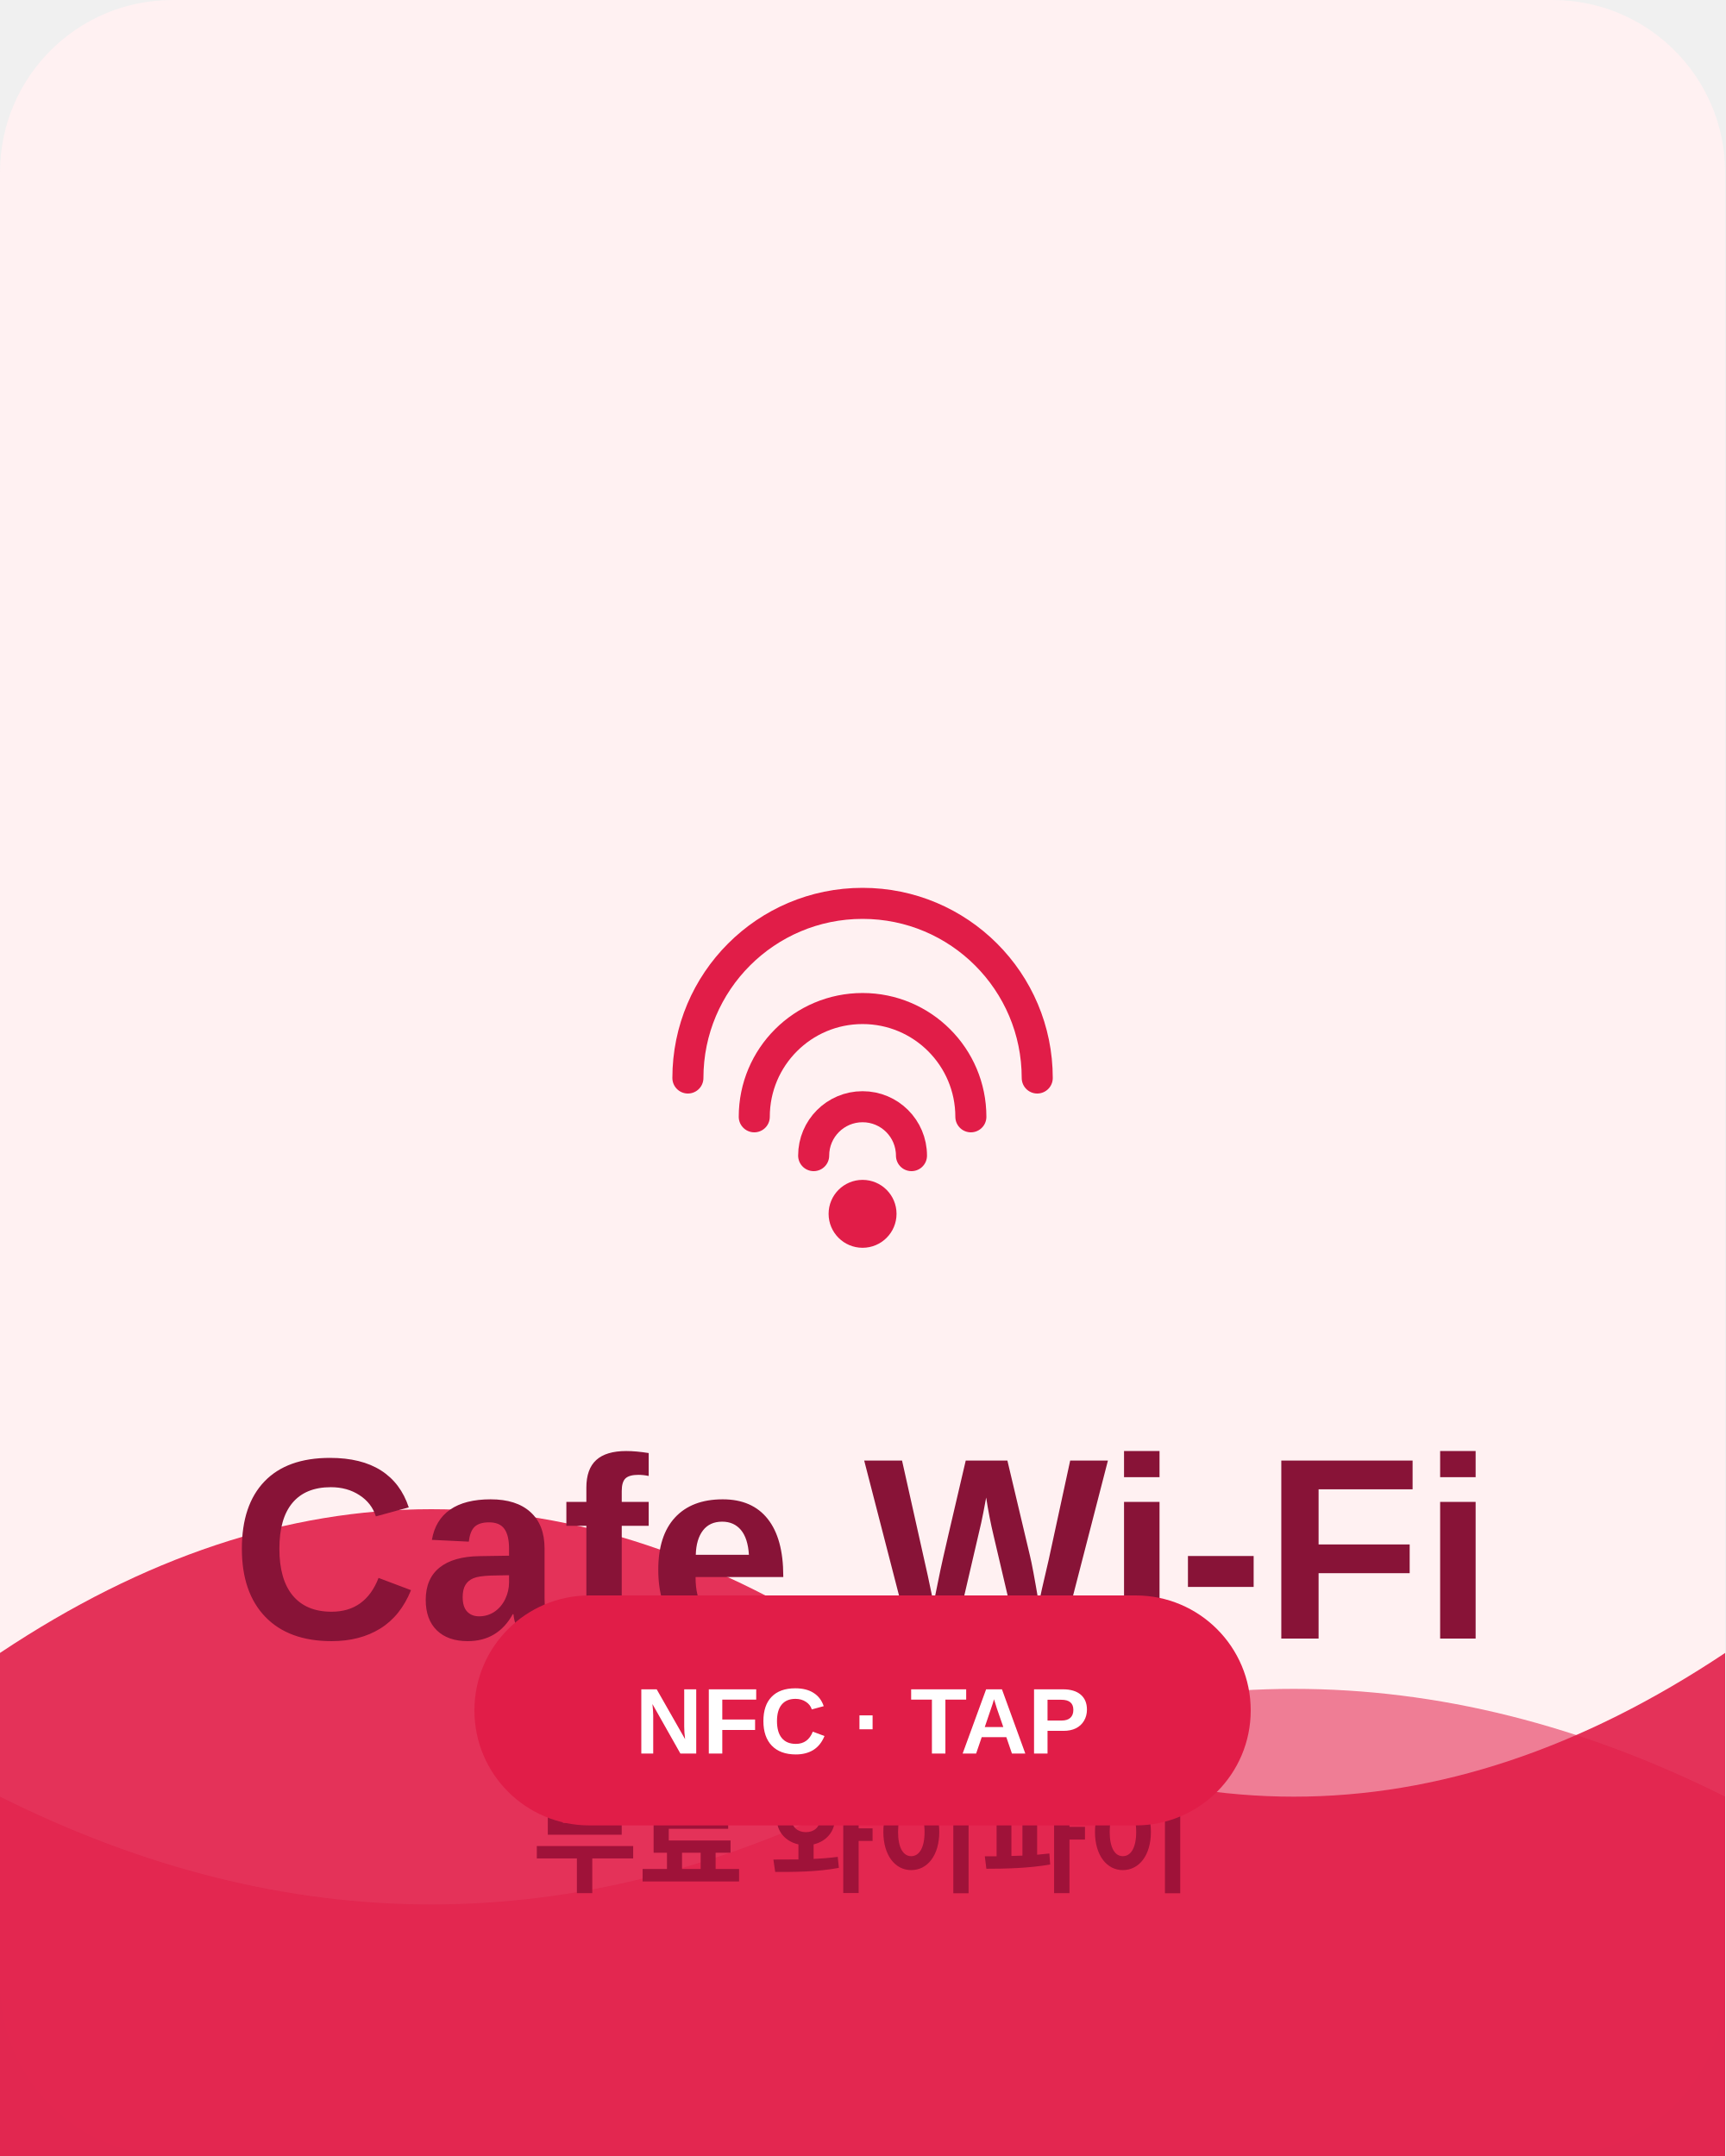
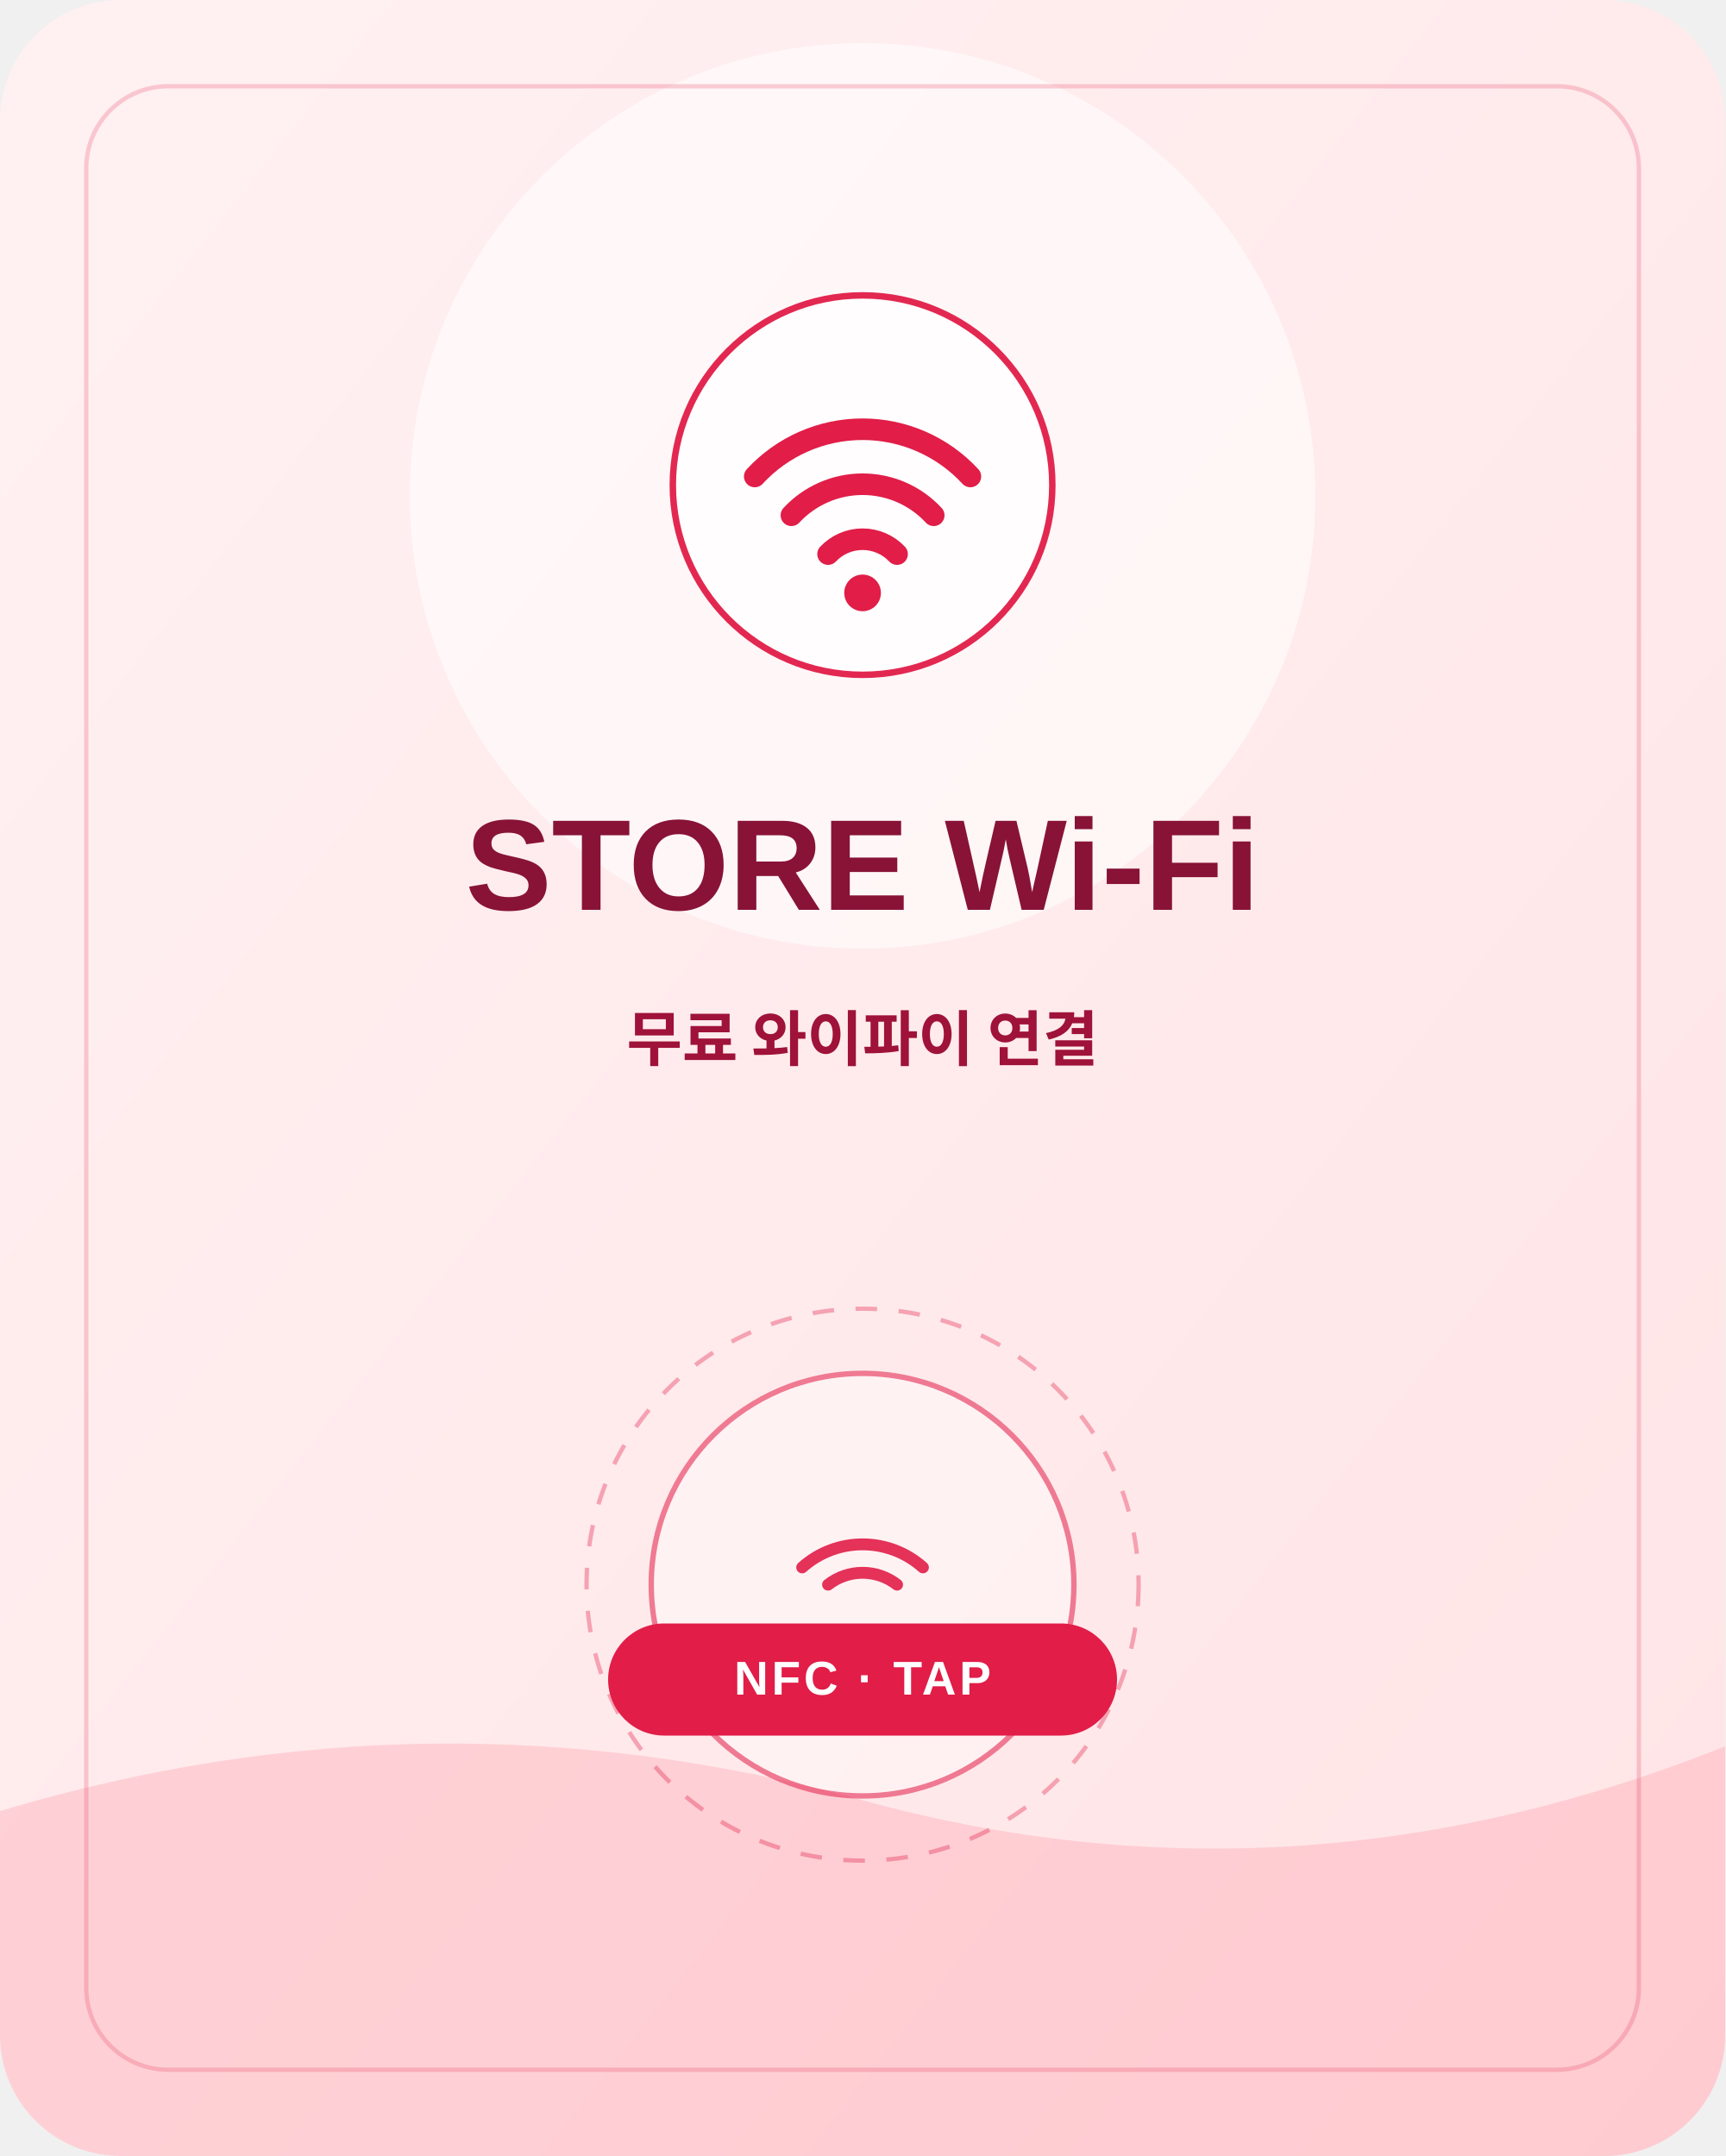
- <svg xmlns="http://www.w3.org/2000/svg" width="240" height="300" viewBox="0 0 240 300">
-   <rect width="240" height="300" rx="24" fill="#FFF1F2" />
-   <path d="M0 230 Q 60 190 120 230 T 240 230 V 300 H0 Z" fill="#E11D48" opacity="0.9" />
-   <path d="M0 250 Q 60 280 120 250 T 240 250 V 300 H0 Z" fill="#E11D48" opacity="0.55" />
-   <g fill="none" stroke="#E11D48" stroke-width="4.32" stroke-linecap="round">
-     <path d="M 95.7 150 a 24.3 24.3 0 0 1 48.6 0" />
-     <path d="M 104.934 155.4 a 15.066 15.066 0 0 1 30.132 0" />
-     <path d="M 113.196 160.8 a 6.804 6.804 0 0 1 13.608 0" />
+ <svg xmlns="http://www.w3.org/2000/svg" width="240" height="300" viewBox="0 0 800 1000">
+   <defs>
+     <linearGradient id="bg-10" x1="0%" y1="0%" x2="100%" y2="100%">
+       <stop offset="0%" stop-color="#FFF1F2" />
+       <stop offset="100%" stop-color="#FFE4E6" />
+     </linearGradient>
+     <linearGradient id="acc-10" x1="0%" y1="0%" x2="100%" y2="100%">
+       <stop offset="0%" stop-color="#E11D48" />
+       <stop offset="100%" stop-color="#FB7185" />
+     </linearGradient>
+     <radialGradient id="glow-10" cx="50%" cy="50%" r="50%">
+       <stop offset="0%" stop-color="#FB7185" stop-opacity="0.28" />
+       <stop offset="100%" stop-color="#FB7185" stop-opacity="0" />
+     </radialGradient>
+     <clipPath id="clip-10">
+       <rect width="800" height="1000" rx="56" />
+     </clipPath>
+   </defs>
+   <g clip-path="url(#clip-10)">
+     <rect width="800" height="1000" rx="56" fill="url(#bg-10)" />
+     <circle cx="400" cy="230" r="210" fill="#FFFFFF" opacity="0.55" />
+     <path d="M 0 840 Q 200 780 400 835 T 800 810 V 1000 H 0 Z" fill="#FB7185" opacity="0.22" />
+     <rect x="40" y="40" width="720" height="920" rx="38" fill="none" stroke="#E11D48" stroke-width="2" opacity="0.2" />
+     <circle cx="400" cy="225" r="88" fill="rgba(255,255,255,0.85)" stroke="#E11D48" stroke-width="3" opacity="0.95" />
+     <g fill="none" stroke="#E11D48" stroke-width="10" stroke-linecap="round">
+       <path d="M 350 221 A 68 68 0 0 1 450 221" />
+       <path d="M 367 239 A 45 45 0 0 1 433 239" />
+       <path d="M 384 257 A 22 22 0 0 1 416 257" />
+     </g>
+     <circle cx="400" cy="275" r="8.5" fill="#E11D48" />
+     <circle cx="400" cy="735" r="128" fill="none" stroke="#E11D48" stroke-width="2" stroke-dasharray="10 10" opacity="0.35" />
+     <circle cx="400" cy="735" r="98" fill="rgba(255,255,255,0.72)" stroke="#E11D48" stroke-width="2.5" opacity="0.55" />
+     <g fill="none" stroke="#E11D48" stroke-width="5.5" stroke-linecap="round" opacity="0.9">
+       <path d="M 382 701 A 26 26 0 0 1 382 733" transform="rotate(-90 400 717)" />
+       <path d="M 390 689 A 42 42 0 0 1 390 745" transform="rotate(-90 400 717)" />
+     </g>
+     <rect x="282" y="753" width="236" height="52" rx="26" fill="#E11D48" />
+     <text x="400" y="786" text-anchor="middle" font-family="Outfit, Arial, sans-serif" font-size="22" font-weight="800" letter-spacing="1.5" fill="#FFFFFF">NFC · TAP</text>
+     <text x="400" y="422" text-anchor="middle" font-family="Outfit, 'Noto Sans KR', Arial, sans-serif" font-size="60" font-weight="900" fill="#881337">STORE Wi-Fi</text>
+     <text x="400" y="492" text-anchor="middle" font-family="'Noto Sans KR', Arial, sans-serif" font-size="28" font-weight="700" fill="#9F1239">무료 와이파이 연결</text>
  </g>
-   <circle cx="120" cy="168.9" r="4.725" fill="#E11D48" />
-   <text x="120" y="228" text-anchor="middle" font-family="Arial Black, Arial, sans-serif" font-size="36" font-weight="900" fill="#881337">Cafe Wi-Fi</text>
-   <text x="120" y="262" text-anchor="middle" font-family="Arial, sans-serif" font-size="16" font-weight="700" fill="#9F1239">무료 와이파이</text>
-   <rect x="66" y="222" width="108" height="32" rx="16" fill="#E11D48" />
-   <text x="120" y="244" text-anchor="middle" font-family="Arial, sans-serif" font-size="13" font-weight="800" fill="#FFFFFF">NFC · TAP</text>
</svg>
